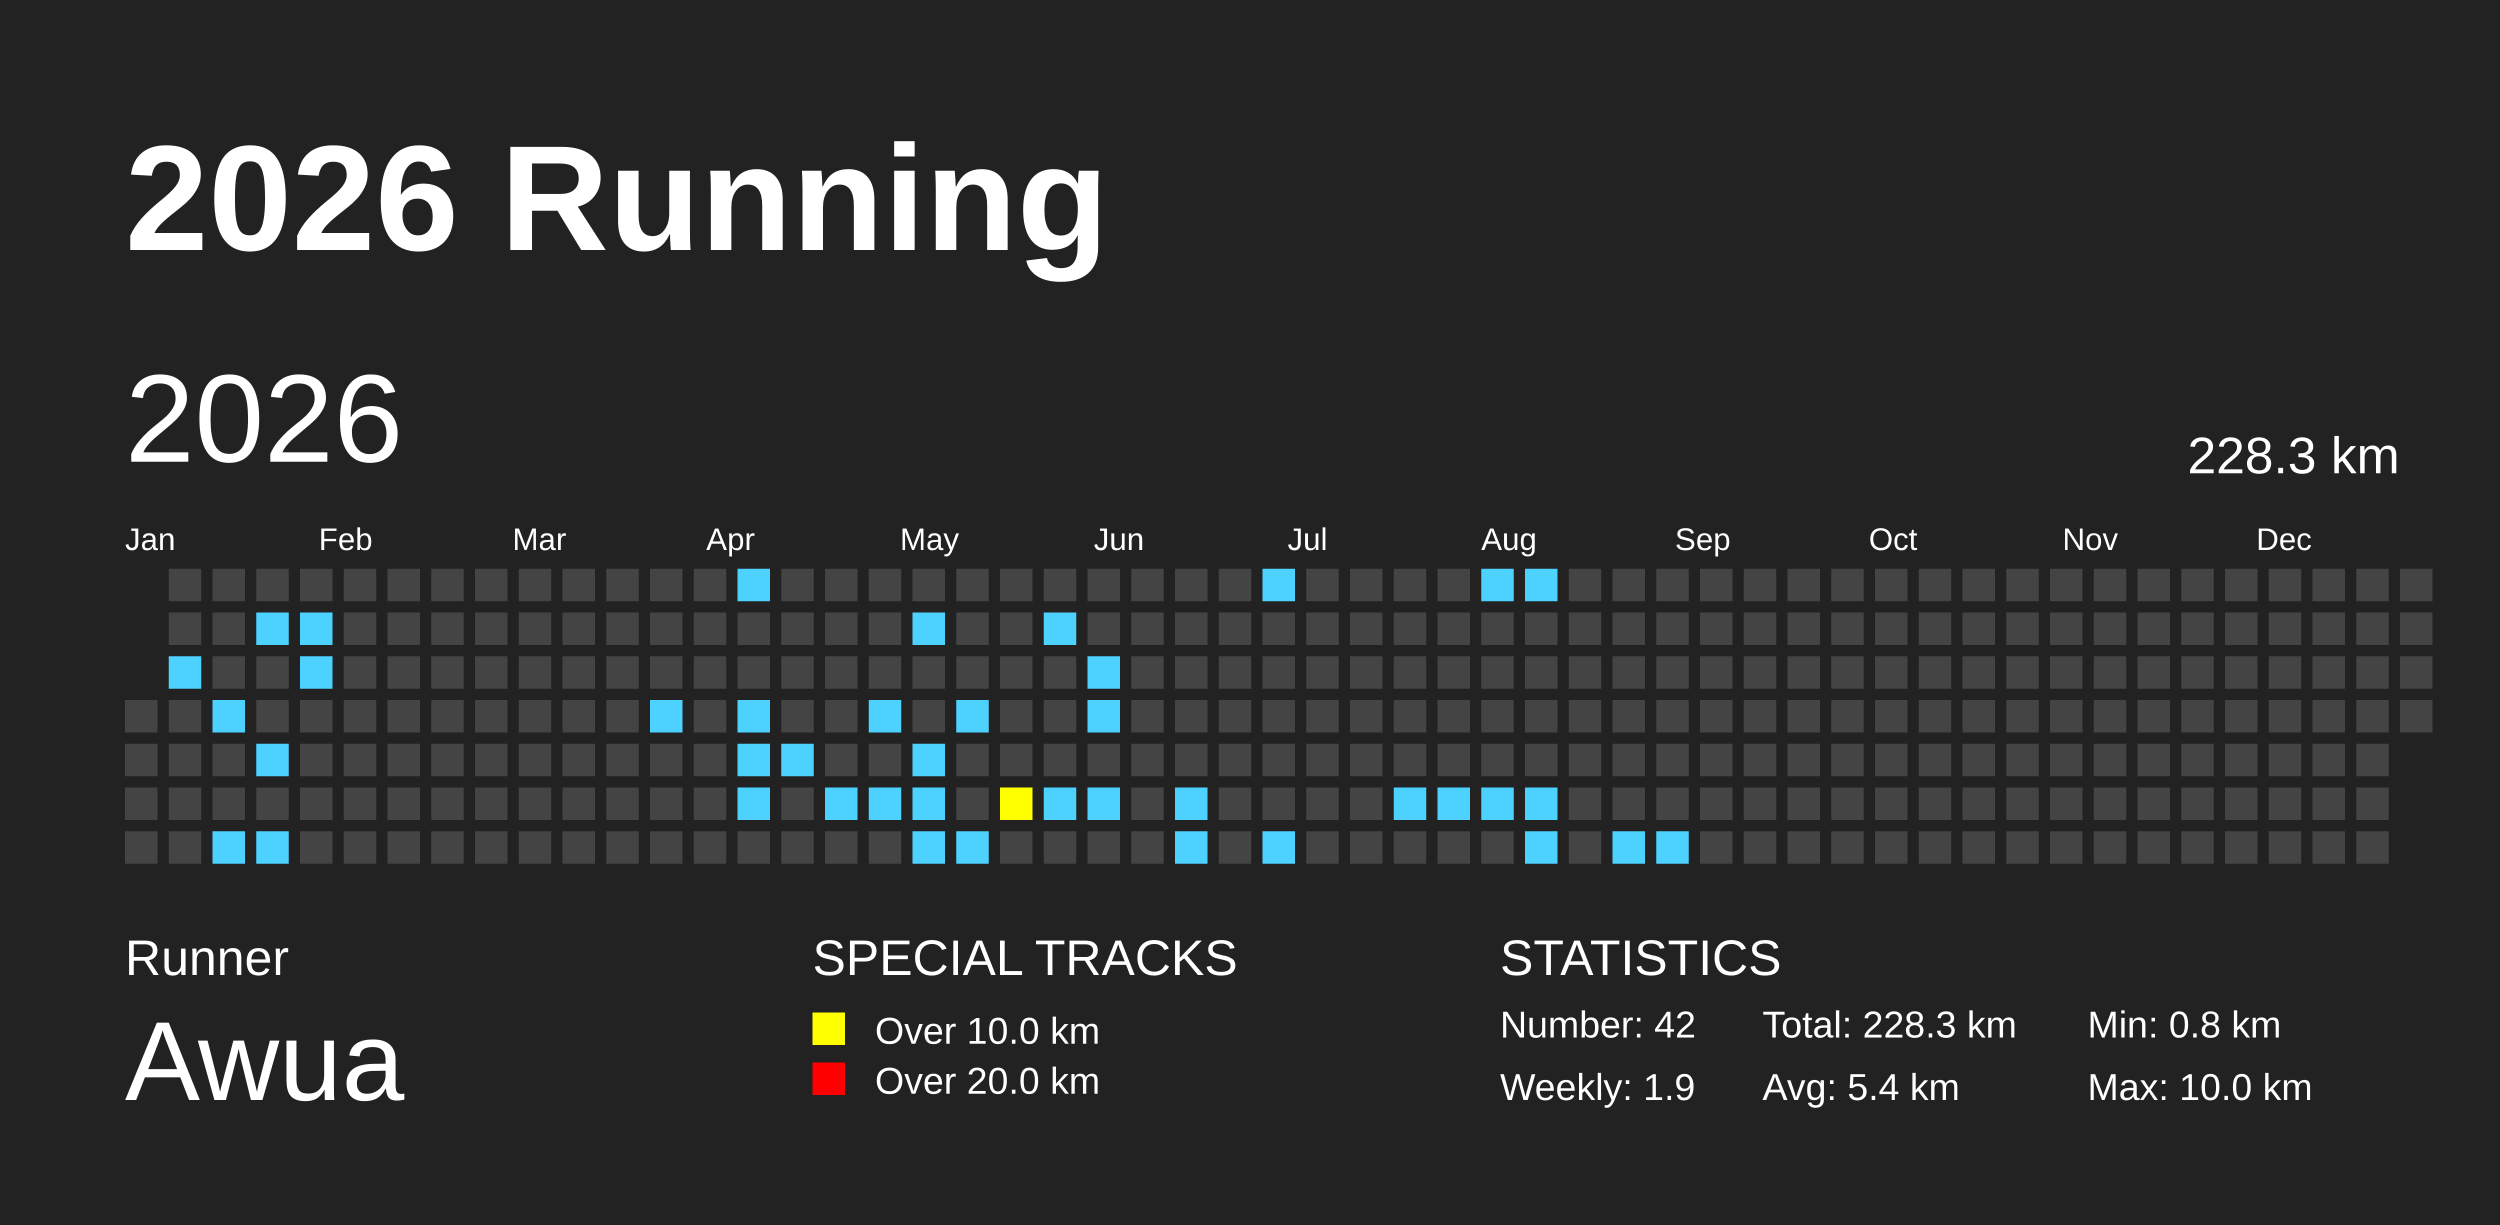
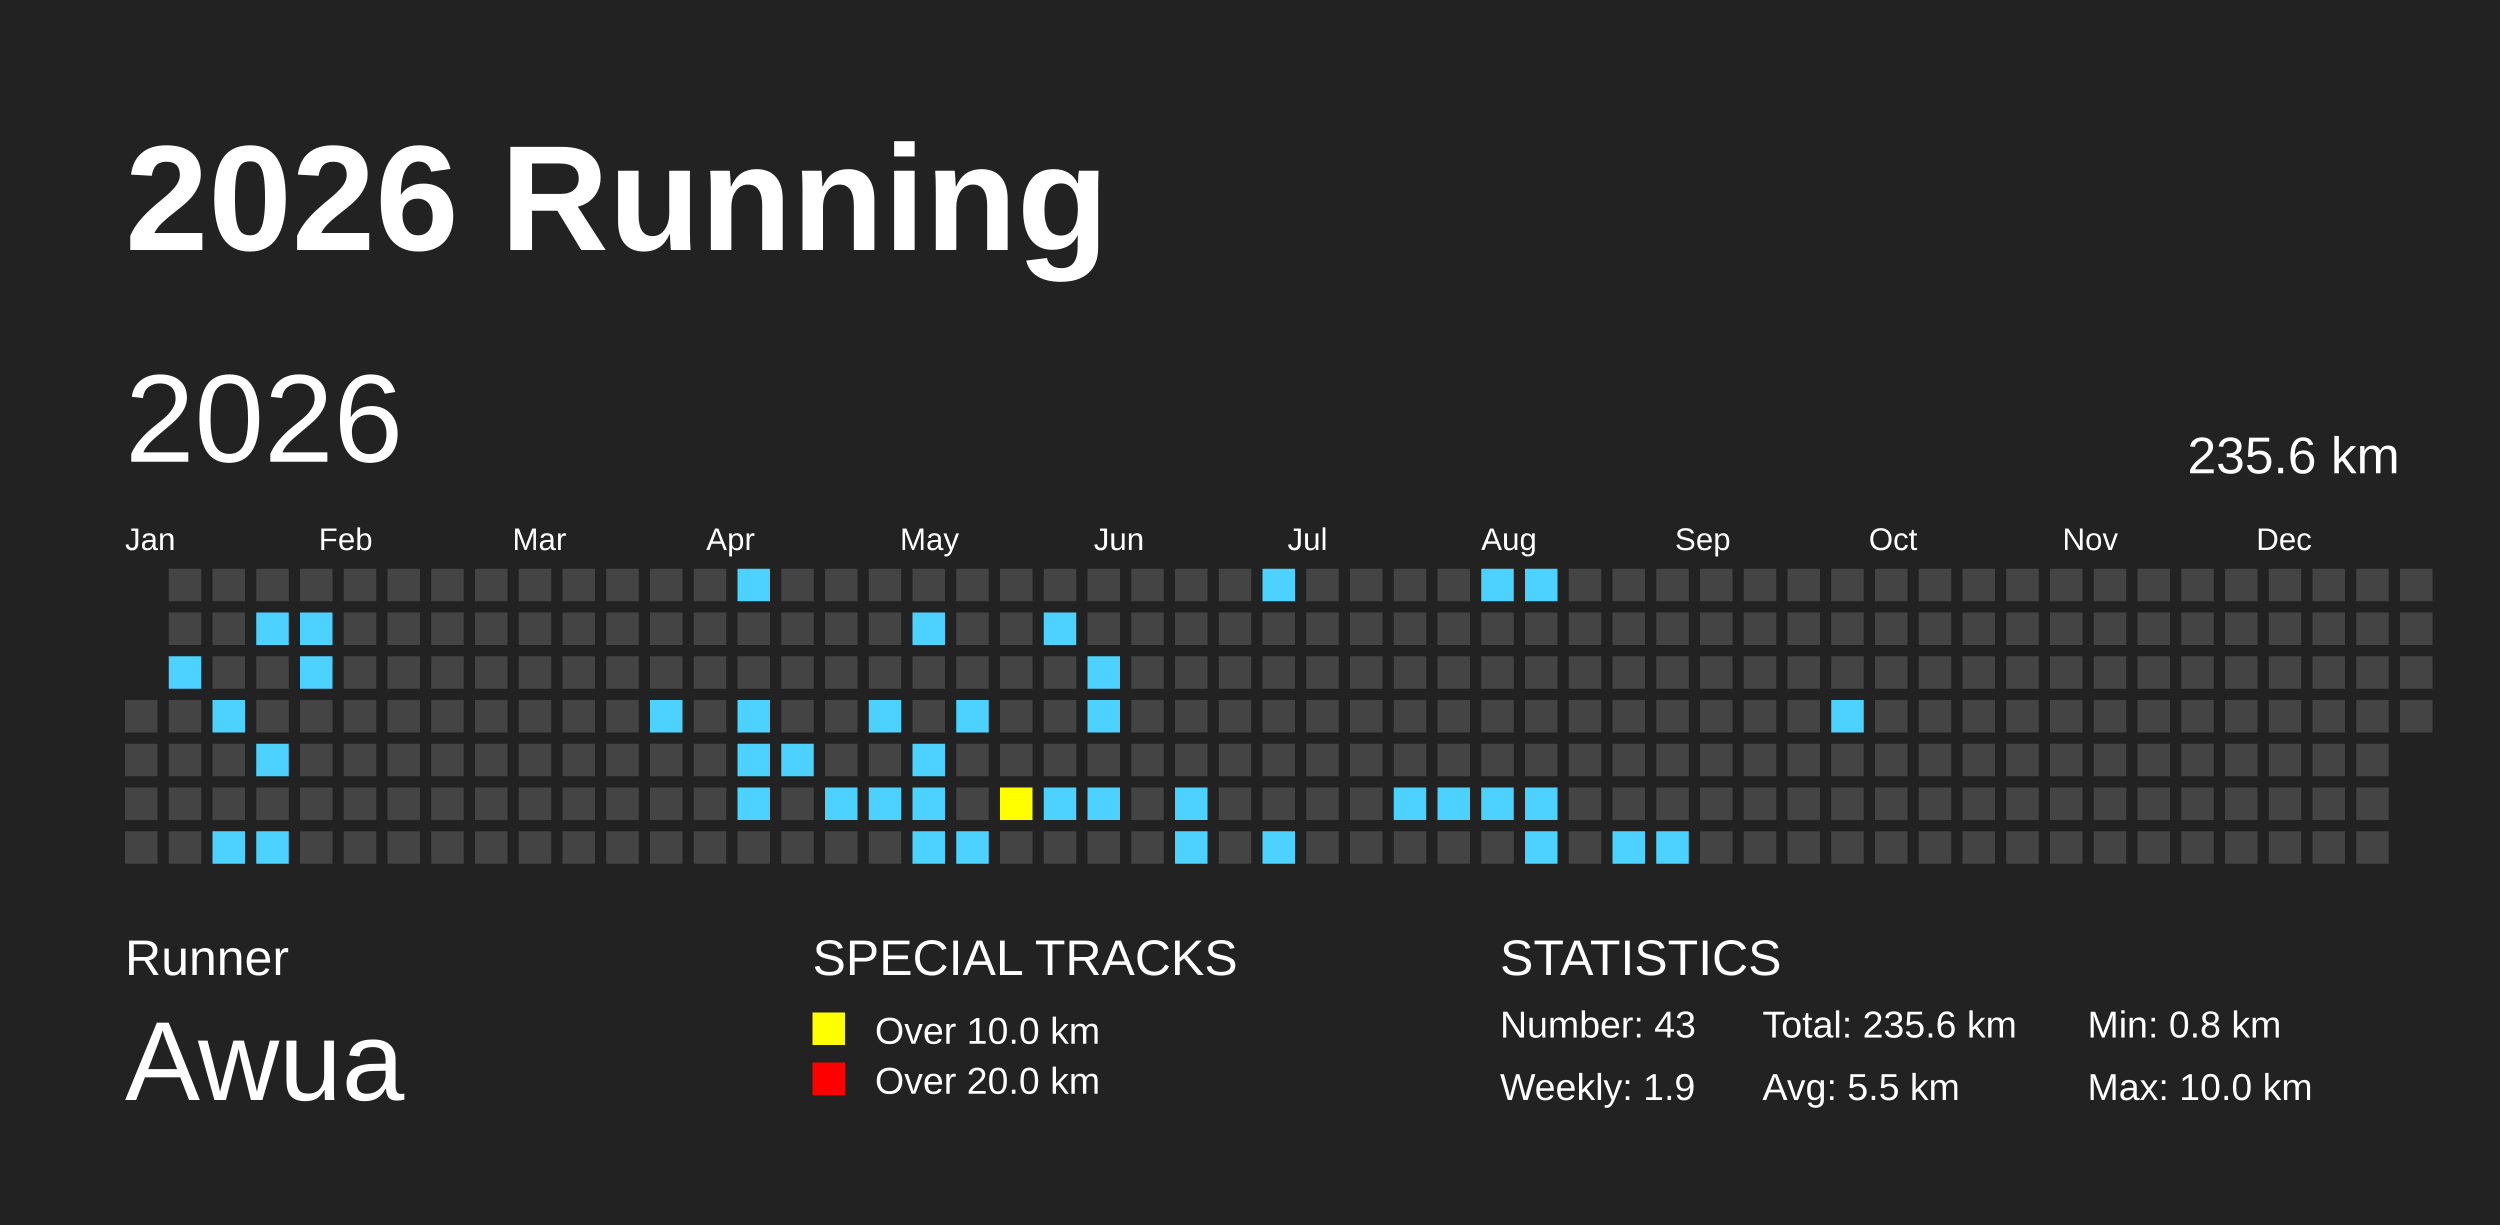
<svg xmlns="http://www.w3.org/2000/svg" baseProfile="full" height="98mm" version="1.1" viewBox="0,0,200,98" width="200mm">
  <defs />
  <rect fill="#222222" height="98" width="200" x="0" y="0" />
  <text fill="#FFFFFF" style="font-size:12px; font-family:Arial; font-weight:bold;" x="10" y="20">2026 Running</text>
  <text fill="#FFFFFF" style="font-size:4px; font-family:Arial" x="10" y="78">Runner</text>
  <text fill="#FFFFFF" style="font-size:9px; font-family:Arial" x="10" y="88">Awua</text>
  <text fill="#FFFFFF" style="font-size:4px; font-family:Arial" x="65" y="78">SPECIAL TRACKS</text>
  <rect fill="yellow" height="2.6" width="2.6" x="65" y="81" />
  <text fill="#FFFFFF" style="font-size:3px; font-family:Arial" x="70" y="83.5">Over 10.0 km</text>
  <rect fill="red" height="2.6" width="2.6" x="65" y="85" />
  <text fill="#FFFFFF" style="font-size:3px; font-family:Arial" x="70" y="87.5">Over 20.0 km</text>
  <text fill="#FFFFFF" style="font-size:4px; font-family:Arial" x="120" y="78">STATISTICS</text>
-   <text fill="#FFFFFF" style="font-size:3px; font-family:Arial" x="120" y="83">Number: 42</text>
+   <text fill="#FFFFFF" style="font-size:3px; font-family:Arial" x="120" y="83">Number: 43</text>
  <text fill="#FFFFFF" style="font-size:3px; font-family:Arial" x="120" y="88">Weekly: 1.9</text>
-   <text fill="#FFFFFF" style="font-size:3px; font-family:Arial" x="141" y="83">Total: 228.3 km</text>
-   <text fill="#FFFFFF" style="font-size:3px; font-family:Arial" x="141" y="88">Avg: 5.4 km</text>
+   <text fill="#FFFFFF" style="font-size:3px; font-family:Arial" x="141" y="83">Total: 235.6 km</text>
+   <text fill="#FFFFFF" style="font-size:3px; font-family:Arial" x="141" y="88">Avg: 5.5 km</text>
  <text fill="#FFFFFF" style="font-size:3px; font-family:Arial" x="167" y="83">Min: 0.8 km</text>
  <text fill="#FFFFFF" style="font-size:3px; font-family:Arial" x="167" y="88">Max: 10.0 km</text>
  <text dominant-baseline="hanging" fill="#FFFFFF" style="font-size:10.0px; font-family:Arial;" x="10" y="30">2026</text>
-   <text dominant-baseline="hanging" fill="#FFFFFF" style="font-size:4.125px; font-family:Arial;" x="175" y="35">228.3 km</text>
+   <text dominant-baseline="hanging" fill="#FFFFFF" style="font-size:4.125px; font-family:Arial;" x="175" y="35">235.6 km</text>
  <text fill="#FFFFFF" style="font-size:2.5px; font-family:Arial" x="10.0" y="44">Jan</text>
  <text fill="#FFFFFF" style="font-size:2.5px; font-family:Arial" x="25.5" y="44">Feb</text>
  <text fill="#FFFFFF" style="font-size:2.5px; font-family:Arial" x="41.0" y="44">Mar</text>
  <text fill="#FFFFFF" style="font-size:2.5px; font-family:Arial" x="56.5" y="44">Apr</text>
  <text fill="#FFFFFF" style="font-size:2.5px; font-family:Arial" x="72.0" y="44">May</text>
  <text fill="#FFFFFF" style="font-size:2.5px; font-family:Arial" x="87.5" y="44">Jun</text>
  <text fill="#FFFFFF" style="font-size:2.5px; font-family:Arial" x="103.0" y="44">Jul</text>
  <text fill="#FFFFFF" style="font-size:2.5px; font-family:Arial" x="118.5" y="44">Aug</text>
  <text fill="#FFFFFF" style="font-size:2.5px; font-family:Arial" x="134.0" y="44">Sep</text>
  <text fill="#FFFFFF" style="font-size:2.5px; font-family:Arial" x="149.5" y="44">Oct</text>
  <text fill="#FFFFFF" style="font-size:2.5px; font-family:Arial" x="165.0" y="44">Nov</text>
  <text fill="#FFFFFF" style="font-size:2.5px; font-family:Arial" x="180.5" y="44">Dec</text>
  <rect fill="#444444" height="2.6" width="2.6" x="10.0" y="56.0" />
  <rect fill="#444444" height="2.6" width="2.6" x="10.0" y="59.5" />
  <rect fill="#444444" height="2.6" width="2.6" x="10.0" y="63.0" />
  <rect fill="#444444" height="2.6" width="2.6" x="10.0" y="66.5" />
  <rect fill="#444444" height="2.6" width="2.6" x="13.5" y="45.5" />
  <rect fill="#444444" height="2.6" width="2.6" x="13.5" y="49.0" />
  <rect fill="#4DD2FF" height="2.6" width="2.6" x="13.5" y="52.5" />
  <rect fill="#444444" height="2.6" width="2.6" x="13.5" y="56.0" />
  <rect fill="#444444" height="2.6" width="2.6" x="13.5" y="59.5" />
  <rect fill="#444444" height="2.6" width="2.6" x="13.5" y="63.0" />
  <rect fill="#444444" height="2.6" width="2.6" x="13.5" y="66.5" />
  <rect fill="#444444" height="2.6" width="2.6" x="17.0" y="45.5" />
  <rect fill="#444444" height="2.6" width="2.6" x="17.0" y="49.0" />
  <rect fill="#444444" height="2.6" width="2.6" x="17.0" y="52.5" />
  <rect fill="#4DD2FF" height="2.6" width="2.6" x="17.0" y="56.0" />
  <rect fill="#444444" height="2.6" width="2.6" x="17.0" y="59.5" />
  <rect fill="#444444" height="2.6" width="2.6" x="17.0" y="63.0" />
  <rect fill="#4DD2FF" height="2.6" width="2.6" x="17.0" y="66.5" />
  <rect fill="#444444" height="2.6" width="2.6" x="20.5" y="45.5" />
  <rect fill="#4DD2FF" height="2.6" width="2.6" x="20.5" y="49.0" />
  <rect fill="#444444" height="2.6" width="2.6" x="20.5" y="52.5" />
  <rect fill="#444444" height="2.6" width="2.6" x="20.5" y="56.0" />
  <rect fill="#4DD2FF" height="2.6" width="2.6" x="20.5" y="59.5" />
  <rect fill="#444444" height="2.6" width="2.6" x="20.5" y="63.0" />
  <rect fill="#4DD2FF" height="2.6" width="2.6" x="20.5" y="66.5" />
  <rect fill="#444444" height="2.6" width="2.6" x="24.0" y="45.5" />
  <rect fill="#4DD2FF" height="2.6" width="2.6" x="24.0" y="49.0" />
  <rect fill="#4DD2FF" height="2.6" width="2.6" x="24.0" y="52.5" />
  <rect fill="#444444" height="2.6" width="2.6" x="24.0" y="56.0" />
  <rect fill="#444444" height="2.6" width="2.6" x="24.0" y="59.5" />
  <rect fill="#444444" height="2.6" width="2.6" x="24.0" y="63.0" />
  <rect fill="#444444" height="2.6" width="2.6" x="24.0" y="66.5" />
  <rect fill="#444444" height="2.6" width="2.6" x="27.5" y="45.5" />
  <rect fill="#444444" height="2.6" width="2.6" x="27.5" y="49.0" />
  <rect fill="#444444" height="2.6" width="2.6" x="27.5" y="52.5" />
  <rect fill="#444444" height="2.6" width="2.6" x="27.5" y="56.0" />
  <rect fill="#444444" height="2.6" width="2.6" x="27.5" y="59.5" />
  <rect fill="#444444" height="2.6" width="2.6" x="27.5" y="63.0" />
  <rect fill="#444444" height="2.6" width="2.6" x="27.5" y="66.5" />
  <rect fill="#444444" height="2.6" width="2.6" x="31.0" y="45.5" />
  <rect fill="#444444" height="2.6" width="2.6" x="31.0" y="49.0" />
  <rect fill="#444444" height="2.6" width="2.6" x="31.0" y="52.5" />
  <rect fill="#444444" height="2.6" width="2.6" x="31.0" y="56.0" />
  <rect fill="#444444" height="2.6" width="2.6" x="31.0" y="59.5" />
  <rect fill="#444444" height="2.6" width="2.6" x="31.0" y="63.0" />
  <rect fill="#444444" height="2.6" width="2.6" x="31.0" y="66.5" />
  <rect fill="#444444" height="2.6" width="2.6" x="34.5" y="45.5" />
  <rect fill="#444444" height="2.6" width="2.6" x="34.5" y="49.0" />
  <rect fill="#444444" height="2.6" width="2.6" x="34.5" y="52.5" />
  <rect fill="#444444" height="2.6" width="2.6" x="34.5" y="56.0" />
  <rect fill="#444444" height="2.6" width="2.6" x="34.5" y="59.5" />
  <rect fill="#444444" height="2.6" width="2.6" x="34.5" y="63.0" />
  <rect fill="#444444" height="2.6" width="2.6" x="34.5" y="66.5" />
  <rect fill="#444444" height="2.6" width="2.6" x="38.0" y="45.5" />
  <rect fill="#444444" height="2.6" width="2.6" x="38.0" y="49.0" />
  <rect fill="#444444" height="2.6" width="2.6" x="38.0" y="52.5" />
  <rect fill="#444444" height="2.6" width="2.6" x="38.0" y="56.0" />
  <rect fill="#444444" height="2.6" width="2.6" x="38.0" y="59.5" />
  <rect fill="#444444" height="2.6" width="2.6" x="38.0" y="63.0" />
  <rect fill="#444444" height="2.6" width="2.6" x="38.0" y="66.5" />
  <rect fill="#444444" height="2.6" width="2.6" x="41.5" y="45.5" />
  <rect fill="#444444" height="2.6" width="2.6" x="41.5" y="49.0" />
  <rect fill="#444444" height="2.6" width="2.6" x="41.5" y="52.5" />
  <rect fill="#444444" height="2.6" width="2.6" x="41.5" y="56.0" />
  <rect fill="#444444" height="2.6" width="2.6" x="41.5" y="59.5" />
  <rect fill="#444444" height="2.6" width="2.6" x="41.5" y="63.0" />
  <rect fill="#444444" height="2.6" width="2.6" x="41.5" y="66.5" />
  <rect fill="#444444" height="2.6" width="2.6" x="45.0" y="45.5" />
  <rect fill="#444444" height="2.6" width="2.6" x="45.0" y="49.0" />
  <rect fill="#444444" height="2.6" width="2.6" x="45.0" y="52.5" />
  <rect fill="#444444" height="2.6" width="2.6" x="45.0" y="56.0" />
  <rect fill="#444444" height="2.6" width="2.6" x="45.0" y="59.5" />
  <rect fill="#444444" height="2.6" width="2.6" x="45.0" y="63.0" />
  <rect fill="#444444" height="2.6" width="2.6" x="45.0" y="66.5" />
  <rect fill="#444444" height="2.6" width="2.6" x="48.5" y="45.5" />
  <rect fill="#444444" height="2.6" width="2.6" x="48.5" y="49.0" />
  <rect fill="#444444" height="2.6" width="2.6" x="48.5" y="52.5" />
  <rect fill="#444444" height="2.6" width="2.6" x="48.5" y="56.0" />
  <rect fill="#444444" height="2.6" width="2.6" x="48.5" y="59.5" />
  <rect fill="#444444" height="2.6" width="2.6" x="48.5" y="63.0" />
  <rect fill="#444444" height="2.6" width="2.6" x="48.5" y="66.5" />
  <rect fill="#444444" height="2.6" width="2.6" x="52.0" y="45.5" />
  <rect fill="#444444" height="2.6" width="2.6" x="52.0" y="49.0" />
  <rect fill="#444444" height="2.6" width="2.6" x="52.0" y="52.5" />
  <rect fill="#4DD2FF" height="2.6" width="2.6" x="52.0" y="56.0" />
  <rect fill="#444444" height="2.6" width="2.6" x="52.0" y="59.5" />
  <rect fill="#444444" height="2.6" width="2.6" x="52.0" y="63.0" />
  <rect fill="#444444" height="2.6" width="2.6" x="52.0" y="66.5" />
  <rect fill="#444444" height="2.6" width="2.6" x="55.5" y="45.5" />
  <rect fill="#444444" height="2.6" width="2.6" x="55.5" y="49.0" />
  <rect fill="#444444" height="2.6" width="2.6" x="55.5" y="52.5" />
  <rect fill="#444444" height="2.6" width="2.6" x="55.5" y="56.0" />
  <rect fill="#444444" height="2.6" width="2.6" x="55.5" y="59.5" />
  <rect fill="#444444" height="2.6" width="2.6" x="55.5" y="63.0" />
  <rect fill="#444444" height="2.6" width="2.6" x="55.5" y="66.5" />
  <rect fill="#4DD2FF" height="2.6" width="2.6" x="59.0" y="45.5" />
  <rect fill="#444444" height="2.6" width="2.6" x="59.0" y="49.0" />
  <rect fill="#444444" height="2.6" width="2.6" x="59.0" y="52.5" />
  <rect fill="#4DD2FF" height="2.6" width="2.6" x="59.0" y="56.0" />
  <rect fill="#4DD2FF" height="2.6" width="2.6" x="59.0" y="59.5" />
  <rect fill="#4DD2FF" height="2.6" width="2.6" x="59.0" y="63.0" />
  <rect fill="#444444" height="2.6" width="2.6" x="59.0" y="66.5" />
  <rect fill="#444444" height="2.6" width="2.6" x="62.5" y="45.5" />
  <rect fill="#444444" height="2.6" width="2.6" x="62.5" y="49.0" />
  <rect fill="#444444" height="2.6" width="2.6" x="62.5" y="52.5" />
  <rect fill="#444444" height="2.6" width="2.6" x="62.5" y="56.0" />
  <rect fill="#4DD2FF" height="2.6" width="2.6" x="62.5" y="59.5" />
  <rect fill="#444444" height="2.6" width="2.6" x="62.5" y="63.0" />
  <rect fill="#444444" height="2.6" width="2.6" x="62.5" y="66.5" />
  <rect fill="#444444" height="2.6" width="2.6" x="66.0" y="45.5" />
  <rect fill="#444444" height="2.6" width="2.6" x="66.0" y="49.0" />
  <rect fill="#444444" height="2.6" width="2.6" x="66.0" y="52.5" />
  <rect fill="#444444" height="2.6" width="2.6" x="66.0" y="56.0" />
  <rect fill="#444444" height="2.6" width="2.6" x="66.0" y="59.5" />
  <rect fill="#4DD2FF" height="2.6" width="2.6" x="66.0" y="63.0" />
  <rect fill="#444444" height="2.6" width="2.6" x="66.0" y="66.5" />
  <rect fill="#444444" height="2.6" width="2.6" x="69.5" y="45.5" />
  <rect fill="#444444" height="2.6" width="2.6" x="69.5" y="49.0" />
  <rect fill="#444444" height="2.6" width="2.6" x="69.5" y="52.5" />
  <rect fill="#4DD2FF" height="2.6" width="2.6" x="69.5" y="56.0" />
  <rect fill="#444444" height="2.6" width="2.6" x="69.5" y="59.5" />
  <rect fill="#4DD2FF" height="2.6" width="2.6" x="69.5" y="63.0" />
  <rect fill="#444444" height="2.6" width="2.6" x="69.5" y="66.5" />
  <rect fill="#444444" height="2.6" width="2.6" x="73.0" y="45.5" />
  <rect fill="#4DD2FF" height="2.6" width="2.6" x="73.0" y="49.0" />
  <rect fill="#444444" height="2.6" width="2.6" x="73.0" y="52.5" />
  <rect fill="#444444" height="2.6" width="2.6" x="73.0" y="56.0" />
  <rect fill="#4DD2FF" height="2.6" width="2.6" x="73.0" y="59.5" />
  <rect fill="#4DD2FF" height="2.6" width="2.6" x="73.0" y="63.0" />
  <rect fill="#4DD2FF" height="2.6" width="2.6" x="73.0" y="66.5" />
  <rect fill="#444444" height="2.6" width="2.6" x="76.5" y="45.5" />
  <rect fill="#444444" height="2.6" width="2.6" x="76.5" y="49.0" />
  <rect fill="#444444" height="2.6" width="2.6" x="76.5" y="52.5" />
  <rect fill="#4DD2FF" height="2.6" width="2.6" x="76.5" y="56.0" />
  <rect fill="#444444" height="2.6" width="2.6" x="76.5" y="59.5" />
  <rect fill="#444444" height="2.6" width="2.6" x="76.5" y="63.0" />
  <rect fill="#4DD2FF" height="2.6" width="2.6" x="76.5" y="66.5" />
  <rect fill="#444444" height="2.6" width="2.6" x="80.0" y="45.5" />
  <rect fill="#444444" height="2.6" width="2.6" x="80.0" y="49.0" />
  <rect fill="#444444" height="2.6" width="2.6" x="80.0" y="52.5" />
  <rect fill="#444444" height="2.6" width="2.6" x="80.0" y="56.0" />
  <rect fill="#444444" height="2.6" width="2.6" x="80.0" y="59.5" />
  <rect fill="yellow" height="2.6" width="2.6" x="80.0" y="63.0" />
  <rect fill="#444444" height="2.6" width="2.6" x="80.0" y="66.5" />
  <rect fill="#444444" height="2.6" width="2.6" x="83.5" y="45.5" />
  <rect fill="#4DD2FF" height="2.6" width="2.6" x="83.5" y="49.0" />
  <rect fill="#444444" height="2.6" width="2.6" x="83.5" y="52.5" />
  <rect fill="#444444" height="2.6" width="2.6" x="83.5" y="56.0" />
  <rect fill="#444444" height="2.6" width="2.6" x="83.5" y="59.5" />
  <rect fill="#4DD2FF" height="2.6" width="2.6" x="83.5" y="63.0" />
  <rect fill="#444444" height="2.6" width="2.6" x="83.5" y="66.5" />
  <rect fill="#444444" height="2.6" width="2.6" x="87.0" y="45.5" />
  <rect fill="#444444" height="2.6" width="2.6" x="87.0" y="49.0" />
  <rect fill="#4DD2FF" height="2.6" width="2.6" x="87.0" y="52.5" />
  <rect fill="#4DD2FF" height="2.6" width="2.6" x="87.0" y="56.0" />
  <rect fill="#444444" height="2.6" width="2.6" x="87.0" y="59.5" />
  <rect fill="#4DD2FF" height="2.6" width="2.6" x="87.0" y="63.0" />
  <rect fill="#444444" height="2.6" width="2.6" x="87.0" y="66.5" />
  <rect fill="#444444" height="2.6" width="2.6" x="90.5" y="45.5" />
  <rect fill="#444444" height="2.6" width="2.6" x="90.5" y="49.0" />
  <rect fill="#444444" height="2.6" width="2.6" x="90.5" y="52.5" />
  <rect fill="#444444" height="2.6" width="2.6" x="90.5" y="56.0" />
  <rect fill="#444444" height="2.6" width="2.6" x="90.5" y="59.5" />
  <rect fill="#444444" height="2.6" width="2.6" x="90.5" y="63.0" />
  <rect fill="#444444" height="2.6" width="2.6" x="90.5" y="66.5" />
  <rect fill="#444444" height="2.6" width="2.6" x="94.0" y="45.5" />
  <rect fill="#444444" height="2.6" width="2.6" x="94.0" y="49.0" />
  <rect fill="#444444" height="2.6" width="2.6" x="94.0" y="52.5" />
  <rect fill="#444444" height="2.6" width="2.6" x="94.0" y="56.0" />
  <rect fill="#444444" height="2.6" width="2.6" x="94.0" y="59.5" />
  <rect fill="#4DD2FF" height="2.6" width="2.6" x="94.0" y="63.0" />
  <rect fill="#4DD2FF" height="2.6" width="2.6" x="94.0" y="66.5" />
  <rect fill="#444444" height="2.6" width="2.6" x="97.5" y="45.5" />
  <rect fill="#444444" height="2.6" width="2.6" x="97.5" y="49.0" />
  <rect fill="#444444" height="2.6" width="2.6" x="97.5" y="52.5" />
  <rect fill="#444444" height="2.6" width="2.6" x="97.5" y="56.0" />
  <rect fill="#444444" height="2.6" width="2.6" x="97.5" y="59.5" />
  <rect fill="#444444" height="2.6" width="2.6" x="97.5" y="63.0" />
  <rect fill="#444444" height="2.6" width="2.6" x="97.5" y="66.5" />
  <rect fill="#4DD2FF" height="2.6" width="2.6" x="101.0" y="45.5" />
  <rect fill="#444444" height="2.6" width="2.6" x="101.0" y="49.0" />
  <rect fill="#444444" height="2.6" width="2.6" x="101.0" y="52.5" />
  <rect fill="#444444" height="2.6" width="2.6" x="101.0" y="56.0" />
  <rect fill="#444444" height="2.6" width="2.6" x="101.0" y="59.5" />
  <rect fill="#444444" height="2.6" width="2.6" x="101.0" y="63.0" />
  <rect fill="#4DD2FF" height="2.6" width="2.6" x="101.0" y="66.5" />
  <rect fill="#444444" height="2.6" width="2.6" x="104.5" y="45.5" />
  <rect fill="#444444" height="2.6" width="2.6" x="104.5" y="49.0" />
  <rect fill="#444444" height="2.6" width="2.6" x="104.5" y="52.5" />
  <rect fill="#444444" height="2.6" width="2.6" x="104.5" y="56.0" />
  <rect fill="#444444" height="2.6" width="2.6" x="104.5" y="59.5" />
  <rect fill="#444444" height="2.6" width="2.6" x="104.5" y="63.0" />
  <rect fill="#444444" height="2.6" width="2.6" x="104.5" y="66.5" />
  <rect fill="#444444" height="2.6" width="2.6" x="108.0" y="45.5" />
  <rect fill="#444444" height="2.6" width="2.6" x="108.0" y="49.0" />
  <rect fill="#444444" height="2.6" width="2.6" x="108.0" y="52.5" />
  <rect fill="#444444" height="2.6" width="2.6" x="108.0" y="56.0" />
  <rect fill="#444444" height="2.6" width="2.6" x="108.0" y="59.5" />
  <rect fill="#444444" height="2.6" width="2.6" x="108.0" y="63.0" />
  <rect fill="#444444" height="2.6" width="2.6" x="108.0" y="66.5" />
  <rect fill="#444444" height="2.6" width="2.6" x="111.5" y="45.5" />
  <rect fill="#444444" height="2.6" width="2.6" x="111.5" y="49.0" />
  <rect fill="#444444" height="2.6" width="2.6" x="111.5" y="52.5" />
  <rect fill="#444444" height="2.6" width="2.6" x="111.5" y="56.0" />
  <rect fill="#444444" height="2.6" width="2.6" x="111.5" y="59.5" />
  <rect fill="#4DD2FF" height="2.6" width="2.6" x="111.5" y="63.0" />
  <rect fill="#444444" height="2.6" width="2.6" x="111.5" y="66.5" />
  <rect fill="#444444" height="2.6" width="2.6" x="115.0" y="45.5" />
  <rect fill="#444444" height="2.6" width="2.6" x="115.0" y="49.0" />
  <rect fill="#444444" height="2.6" width="2.6" x="115.0" y="52.5" />
  <rect fill="#444444" height="2.6" width="2.6" x="115.0" y="56.0" />
  <rect fill="#444444" height="2.6" width="2.6" x="115.0" y="59.5" />
  <rect fill="#4DD2FF" height="2.6" width="2.6" x="115.0" y="63.0" />
  <rect fill="#444444" height="2.6" width="2.6" x="115.0" y="66.5" />
  <rect fill="#4DD2FF" height="2.6" width="2.6" x="118.5" y="45.5" />
  <rect fill="#444444" height="2.6" width="2.6" x="118.5" y="49.0" />
  <rect fill="#444444" height="2.6" width="2.6" x="118.5" y="52.5" />
  <rect fill="#444444" height="2.6" width="2.6" x="118.5" y="56.0" />
  <rect fill="#444444" height="2.6" width="2.6" x="118.5" y="59.5" />
  <rect fill="#4DD2FF" height="2.6" width="2.6" x="118.5" y="63.0" />
  <rect fill="#444444" height="2.6" width="2.6" x="118.5" y="66.5" />
  <rect fill="#4DD2FF" height="2.6" width="2.6" x="122.0" y="45.5" />
  <rect fill="#444444" height="2.6" width="2.6" x="122.0" y="49.0" />
  <rect fill="#444444" height="2.6" width="2.6" x="122.0" y="52.5" />
  <rect fill="#444444" height="2.6" width="2.6" x="122.0" y="56.0" />
  <rect fill="#444444" height="2.6" width="2.6" x="122.0" y="59.5" />
  <rect fill="#4DD2FF" height="2.6" width="2.6" x="122.0" y="63.0" />
  <rect fill="#4DD2FF" height="2.6" width="2.6" x="122.0" y="66.5" />
  <rect fill="#444444" height="2.6" width="2.6" x="125.5" y="45.5" />
  <rect fill="#444444" height="2.6" width="2.6" x="125.5" y="49.0" />
  <rect fill="#444444" height="2.6" width="2.6" x="125.5" y="52.5" />
  <rect fill="#444444" height="2.6" width="2.6" x="125.5" y="56.0" />
  <rect fill="#444444" height="2.6" width="2.6" x="125.5" y="59.5" />
  <rect fill="#444444" height="2.6" width="2.6" x="125.5" y="63.0" />
  <rect fill="#444444" height="2.6" width="2.6" x="125.5" y="66.5" />
  <rect fill="#444444" height="2.6" width="2.6" x="129.0" y="45.5" />
  <rect fill="#444444" height="2.6" width="2.6" x="129.0" y="49.0" />
  <rect fill="#444444" height="2.6" width="2.6" x="129.0" y="52.5" />
  <rect fill="#444444" height="2.6" width="2.6" x="129.0" y="56.0" />
  <rect fill="#444444" height="2.6" width="2.6" x="129.0" y="59.5" />
  <rect fill="#444444" height="2.6" width="2.6" x="129.0" y="63.0" />
  <rect fill="#4DD2FF" height="2.6" width="2.6" x="129.0" y="66.5" />
  <rect fill="#444444" height="2.6" width="2.6" x="132.5" y="45.5" />
  <rect fill="#444444" height="2.6" width="2.6" x="132.5" y="49.0" />
  <rect fill="#444444" height="2.6" width="2.6" x="132.5" y="52.5" />
  <rect fill="#444444" height="2.6" width="2.6" x="132.5" y="56.0" />
  <rect fill="#444444" height="2.6" width="2.6" x="132.5" y="59.5" />
  <rect fill="#444444" height="2.6" width="2.6" x="132.5" y="63.0" />
  <rect fill="#4DD2FF" height="2.6" width="2.6" x="132.5" y="66.5" />
  <rect fill="#444444" height="2.6" width="2.6" x="136.0" y="45.5" />
  <rect fill="#444444" height="2.6" width="2.6" x="136.0" y="49.0" />
  <rect fill="#444444" height="2.6" width="2.6" x="136.0" y="52.5" />
  <rect fill="#444444" height="2.6" width="2.6" x="136.0" y="56.0" />
  <rect fill="#444444" height="2.6" width="2.6" x="136.0" y="59.5" />
  <rect fill="#444444" height="2.6" width="2.6" x="136.0" y="63.0" />
  <rect fill="#444444" height="2.6" width="2.6" x="136.0" y="66.5" />
  <rect fill="#444444" height="2.6" width="2.6" x="139.5" y="45.5" />
  <rect fill="#444444" height="2.6" width="2.6" x="139.5" y="49.0" />
  <rect fill="#444444" height="2.6" width="2.6" x="139.5" y="52.5" />
  <rect fill="#444444" height="2.6" width="2.6" x="139.5" y="56.0" />
  <rect fill="#444444" height="2.6" width="2.6" x="139.5" y="59.5" />
  <rect fill="#444444" height="2.6" width="2.6" x="139.5" y="63.0" />
  <rect fill="#444444" height="2.6" width="2.6" x="139.5" y="66.5" />
  <rect fill="#444444" height="2.6" width="2.6" x="143.0" y="45.5" />
  <rect fill="#444444" height="2.6" width="2.6" x="143.0" y="49.0" />
  <rect fill="#444444" height="2.6" width="2.6" x="143.0" y="52.5" />
  <rect fill="#444444" height="2.6" width="2.6" x="143.0" y="56.0" />
  <rect fill="#444444" height="2.6" width="2.6" x="143.0" y="59.5" />
  <rect fill="#444444" height="2.6" width="2.6" x="143.0" y="63.0" />
  <rect fill="#444444" height="2.6" width="2.6" x="143.0" y="66.5" />
  <rect fill="#444444" height="2.6" width="2.6" x="146.5" y="45.5" />
  <rect fill="#444444" height="2.6" width="2.6" x="146.5" y="49.0" />
  <rect fill="#444444" height="2.6" width="2.6" x="146.5" y="52.5" />
-   <rect fill="#444444" height="2.6" width="2.6" x="146.5" y="56.0" />
+   <rect fill="#4DD2FF" height="2.6" width="2.6" x="146.5" y="56.0" />
  <rect fill="#444444" height="2.6" width="2.6" x="146.5" y="59.5" />
  <rect fill="#444444" height="2.6" width="2.6" x="146.5" y="63.0" />
  <rect fill="#444444" height="2.6" width="2.6" x="146.5" y="66.5" />
  <rect fill="#444444" height="2.6" width="2.6" x="150.0" y="45.5" />
  <rect fill="#444444" height="2.6" width="2.6" x="150.0" y="49.0" />
  <rect fill="#444444" height="2.6" width="2.6" x="150.0" y="52.5" />
  <rect fill="#444444" height="2.6" width="2.6" x="150.0" y="56.0" />
  <rect fill="#444444" height="2.6" width="2.6" x="150.0" y="59.5" />
  <rect fill="#444444" height="2.6" width="2.6" x="150.0" y="63.0" />
  <rect fill="#444444" height="2.6" width="2.6" x="150.0" y="66.5" />
  <rect fill="#444444" height="2.6" width="2.6" x="153.5" y="45.5" />
  <rect fill="#444444" height="2.6" width="2.6" x="153.5" y="49.0" />
  <rect fill="#444444" height="2.6" width="2.6" x="153.5" y="52.5" />
  <rect fill="#444444" height="2.6" width="2.6" x="153.5" y="56.0" />
  <rect fill="#444444" height="2.6" width="2.6" x="153.5" y="59.5" />
  <rect fill="#444444" height="2.6" width="2.6" x="153.5" y="63.0" />
  <rect fill="#444444" height="2.6" width="2.6" x="153.5" y="66.5" />
  <rect fill="#444444" height="2.6" width="2.6" x="157.0" y="45.5" />
  <rect fill="#444444" height="2.6" width="2.6" x="157.0" y="49.0" />
  <rect fill="#444444" height="2.6" width="2.6" x="157.0" y="52.5" />
  <rect fill="#444444" height="2.6" width="2.6" x="157.0" y="56.0" />
  <rect fill="#444444" height="2.6" width="2.6" x="157.0" y="59.5" />
  <rect fill="#444444" height="2.6" width="2.6" x="157.0" y="63.0" />
  <rect fill="#444444" height="2.6" width="2.6" x="157.0" y="66.5" />
  <rect fill="#444444" height="2.6" width="2.6" x="160.5" y="45.5" />
  <rect fill="#444444" height="2.6" width="2.6" x="160.5" y="49.0" />
  <rect fill="#444444" height="2.6" width="2.6" x="160.5" y="52.5" />
  <rect fill="#444444" height="2.6" width="2.6" x="160.5" y="56.0" />
  <rect fill="#444444" height="2.6" width="2.6" x="160.5" y="59.5" />
  <rect fill="#444444" height="2.6" width="2.6" x="160.5" y="63.0" />
  <rect fill="#444444" height="2.6" width="2.6" x="160.5" y="66.5" />
  <rect fill="#444444" height="2.6" width="2.6" x="164.0" y="45.5" />
  <rect fill="#444444" height="2.6" width="2.6" x="164.0" y="49.0" />
  <rect fill="#444444" height="2.6" width="2.6" x="164.0" y="52.5" />
  <rect fill="#444444" height="2.6" width="2.6" x="164.0" y="56.0" />
  <rect fill="#444444" height="2.6" width="2.6" x="164.0" y="59.5" />
  <rect fill="#444444" height="2.6" width="2.6" x="164.0" y="63.0" />
  <rect fill="#444444" height="2.6" width="2.6" x="164.0" y="66.5" />
  <rect fill="#444444" height="2.6" width="2.6" x="167.5" y="45.5" />
  <rect fill="#444444" height="2.6" width="2.6" x="167.5" y="49.0" />
  <rect fill="#444444" height="2.6" width="2.6" x="167.5" y="52.5" />
  <rect fill="#444444" height="2.6" width="2.6" x="167.5" y="56.0" />
  <rect fill="#444444" height="2.6" width="2.6" x="167.5" y="59.5" />
  <rect fill="#444444" height="2.6" width="2.6" x="167.5" y="63.0" />
  <rect fill="#444444" height="2.6" width="2.6" x="167.5" y="66.5" />
  <rect fill="#444444" height="2.6" width="2.6" x="171.0" y="45.5" />
  <rect fill="#444444" height="2.6" width="2.6" x="171.0" y="49.0" />
  <rect fill="#444444" height="2.6" width="2.6" x="171.0" y="52.5" />
  <rect fill="#444444" height="2.6" width="2.6" x="171.0" y="56.0" />
  <rect fill="#444444" height="2.6" width="2.6" x="171.0" y="59.5" />
  <rect fill="#444444" height="2.6" width="2.6" x="171.0" y="63.0" />
  <rect fill="#444444" height="2.6" width="2.6" x="171.0" y="66.5" />
  <rect fill="#444444" height="2.6" width="2.6" x="174.5" y="45.5" />
  <rect fill="#444444" height="2.6" width="2.6" x="174.5" y="49.0" />
  <rect fill="#444444" height="2.6" width="2.6" x="174.5" y="52.5" />
  <rect fill="#444444" height="2.6" width="2.6" x="174.5" y="56.0" />
  <rect fill="#444444" height="2.6" width="2.6" x="174.5" y="59.5" />
  <rect fill="#444444" height="2.6" width="2.6" x="174.5" y="63.0" />
  <rect fill="#444444" height="2.6" width="2.6" x="174.5" y="66.5" />
  <rect fill="#444444" height="2.6" width="2.6" x="178.0" y="45.5" />
  <rect fill="#444444" height="2.6" width="2.6" x="178.0" y="49.0" />
  <rect fill="#444444" height="2.6" width="2.6" x="178.0" y="52.5" />
  <rect fill="#444444" height="2.6" width="2.6" x="178.0" y="56.0" />
  <rect fill="#444444" height="2.6" width="2.6" x="178.0" y="59.5" />
  <rect fill="#444444" height="2.6" width="2.6" x="178.0" y="63.0" />
  <rect fill="#444444" height="2.6" width="2.6" x="178.0" y="66.5" />
  <rect fill="#444444" height="2.6" width="2.6" x="181.5" y="45.5" />
  <rect fill="#444444" height="2.6" width="2.6" x="181.5" y="49.0" />
  <rect fill="#444444" height="2.6" width="2.6" x="181.5" y="52.5" />
  <rect fill="#444444" height="2.6" width="2.6" x="181.5" y="56.0" />
  <rect fill="#444444" height="2.6" width="2.6" x="181.5" y="59.5" />
  <rect fill="#444444" height="2.6" width="2.6" x="181.5" y="63.0" />
  <rect fill="#444444" height="2.6" width="2.6" x="181.5" y="66.5" />
  <rect fill="#444444" height="2.6" width="2.6" x="185.0" y="45.5" />
  <rect fill="#444444" height="2.6" width="2.6" x="185.0" y="49.0" />
  <rect fill="#444444" height="2.6" width="2.6" x="185.0" y="52.5" />
  <rect fill="#444444" height="2.6" width="2.6" x="185.0" y="56.0" />
  <rect fill="#444444" height="2.6" width="2.6" x="185.0" y="59.5" />
  <rect fill="#444444" height="2.6" width="2.6" x="185.0" y="63.0" />
  <rect fill="#444444" height="2.6" width="2.6" x="185.0" y="66.5" />
  <rect fill="#444444" height="2.6" width="2.6" x="188.5" y="45.5" />
  <rect fill="#444444" height="2.6" width="2.6" x="188.5" y="49.0" />
  <rect fill="#444444" height="2.6" width="2.6" x="188.5" y="52.5" />
  <rect fill="#444444" height="2.6" width="2.6" x="188.5" y="56.0" />
  <rect fill="#444444" height="2.6" width="2.6" x="188.5" y="59.5" />
  <rect fill="#444444" height="2.6" width="2.6" x="188.5" y="63.0" />
  <rect fill="#444444" height="2.6" width="2.6" x="188.5" y="66.5" />
  <rect fill="#444444" height="2.6" width="2.6" x="192.0" y="45.5" />
  <rect fill="#444444" height="2.6" width="2.6" x="192.0" y="49.0" />
  <rect fill="#444444" height="2.6" width="2.6" x="192.0" y="52.5" />
  <rect fill="#444444" height="2.6" width="2.6" x="192.0" y="56.0" />
</svg>
